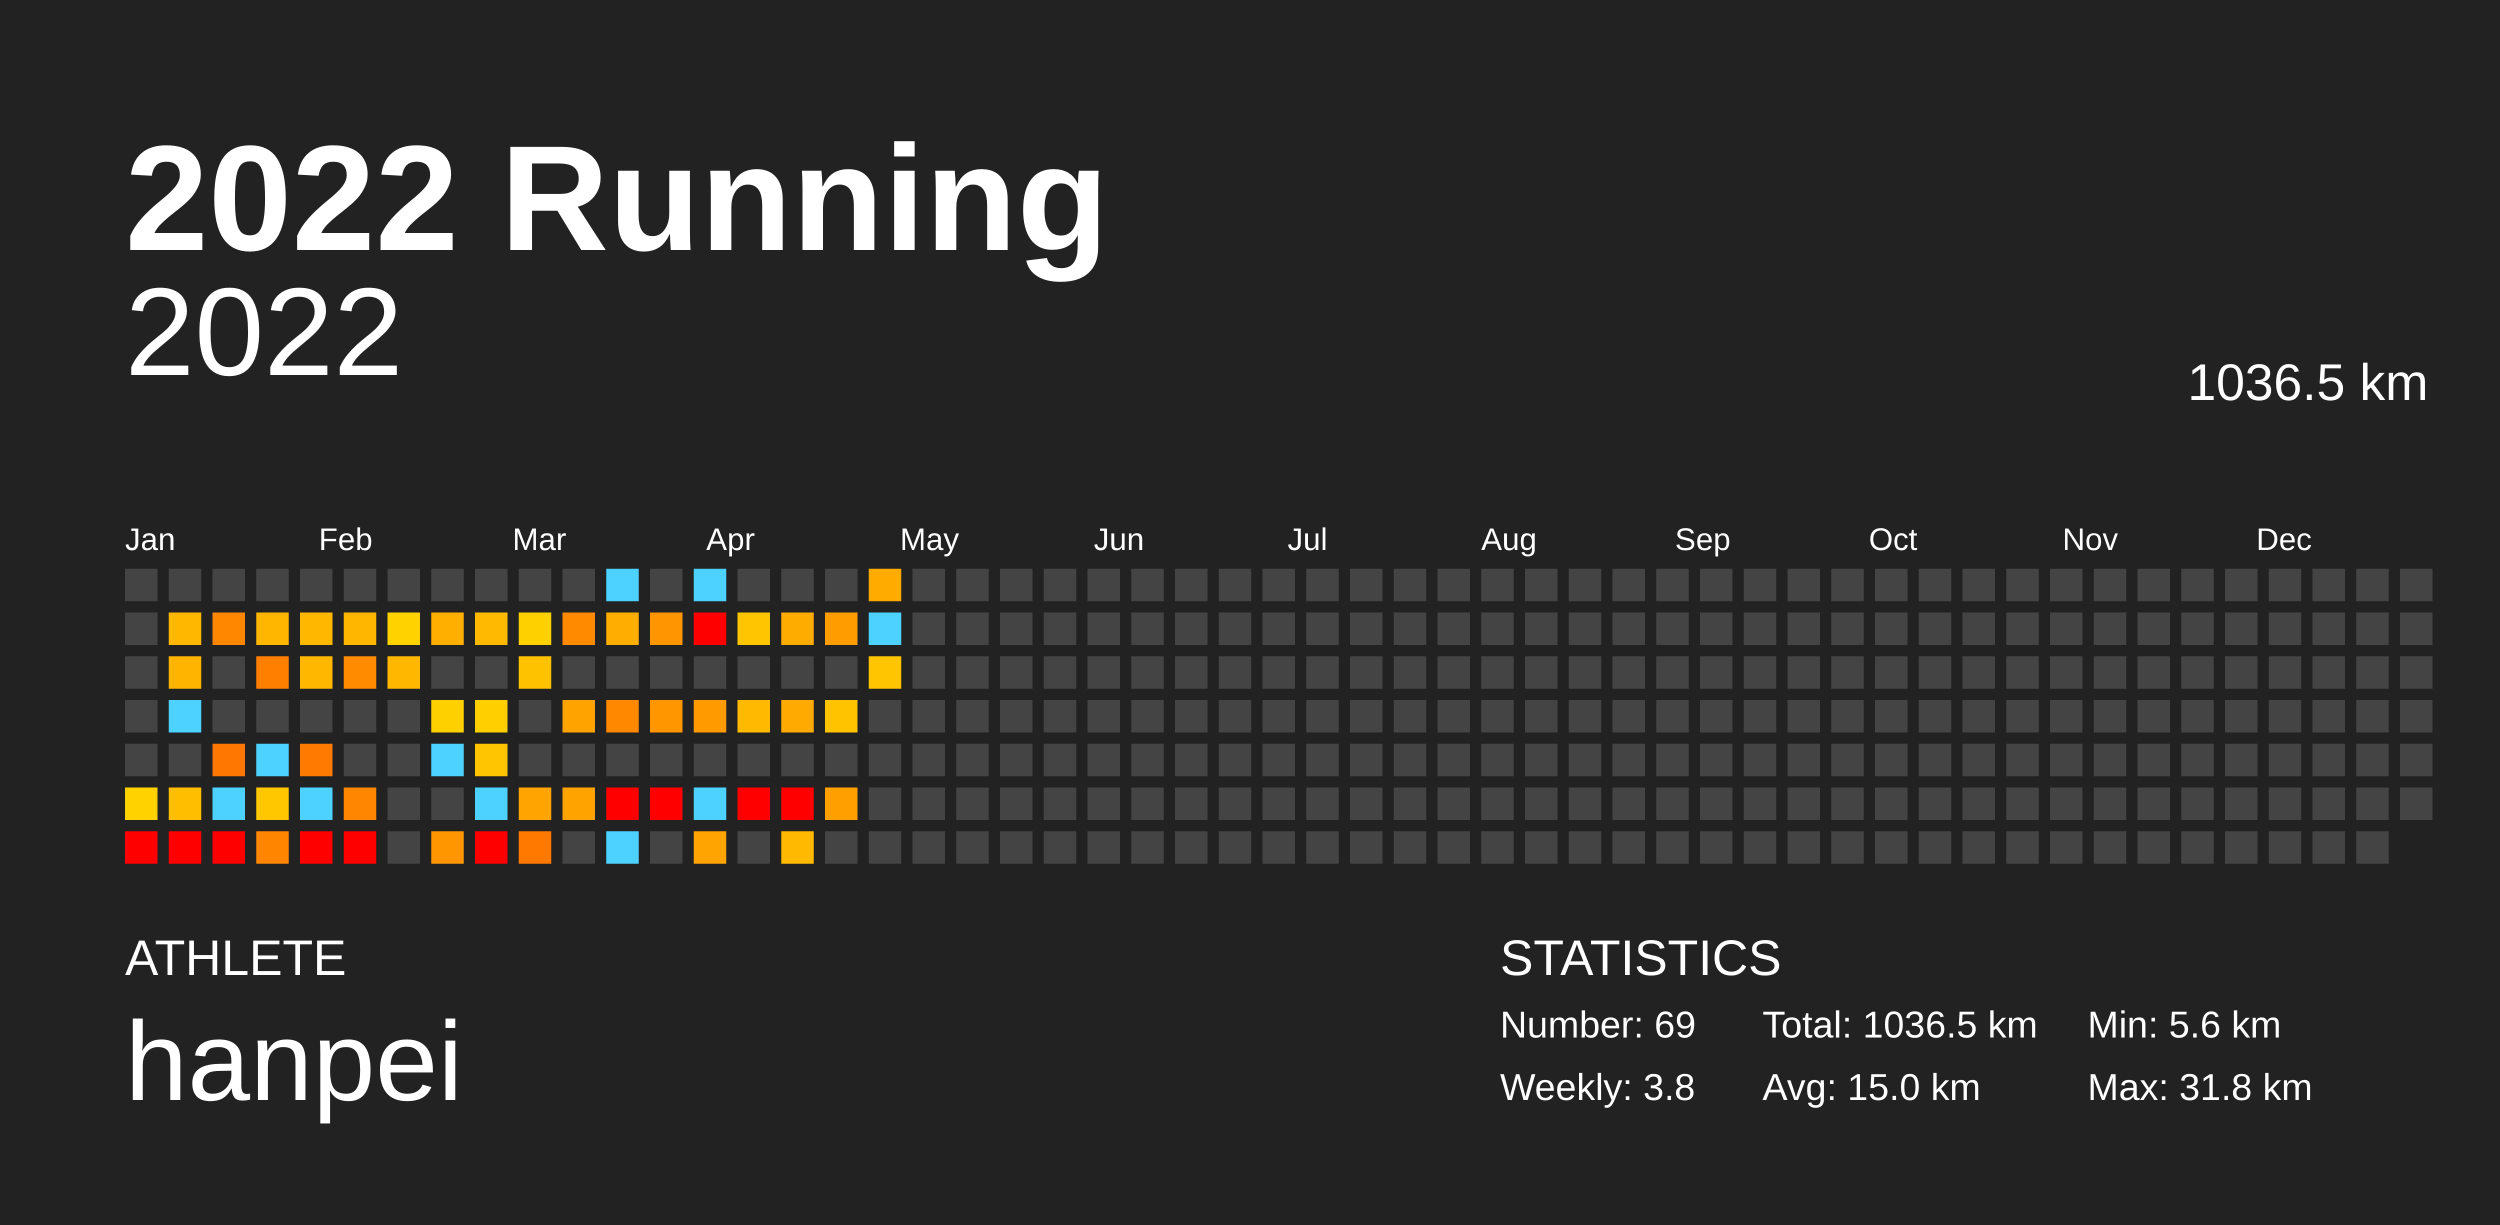
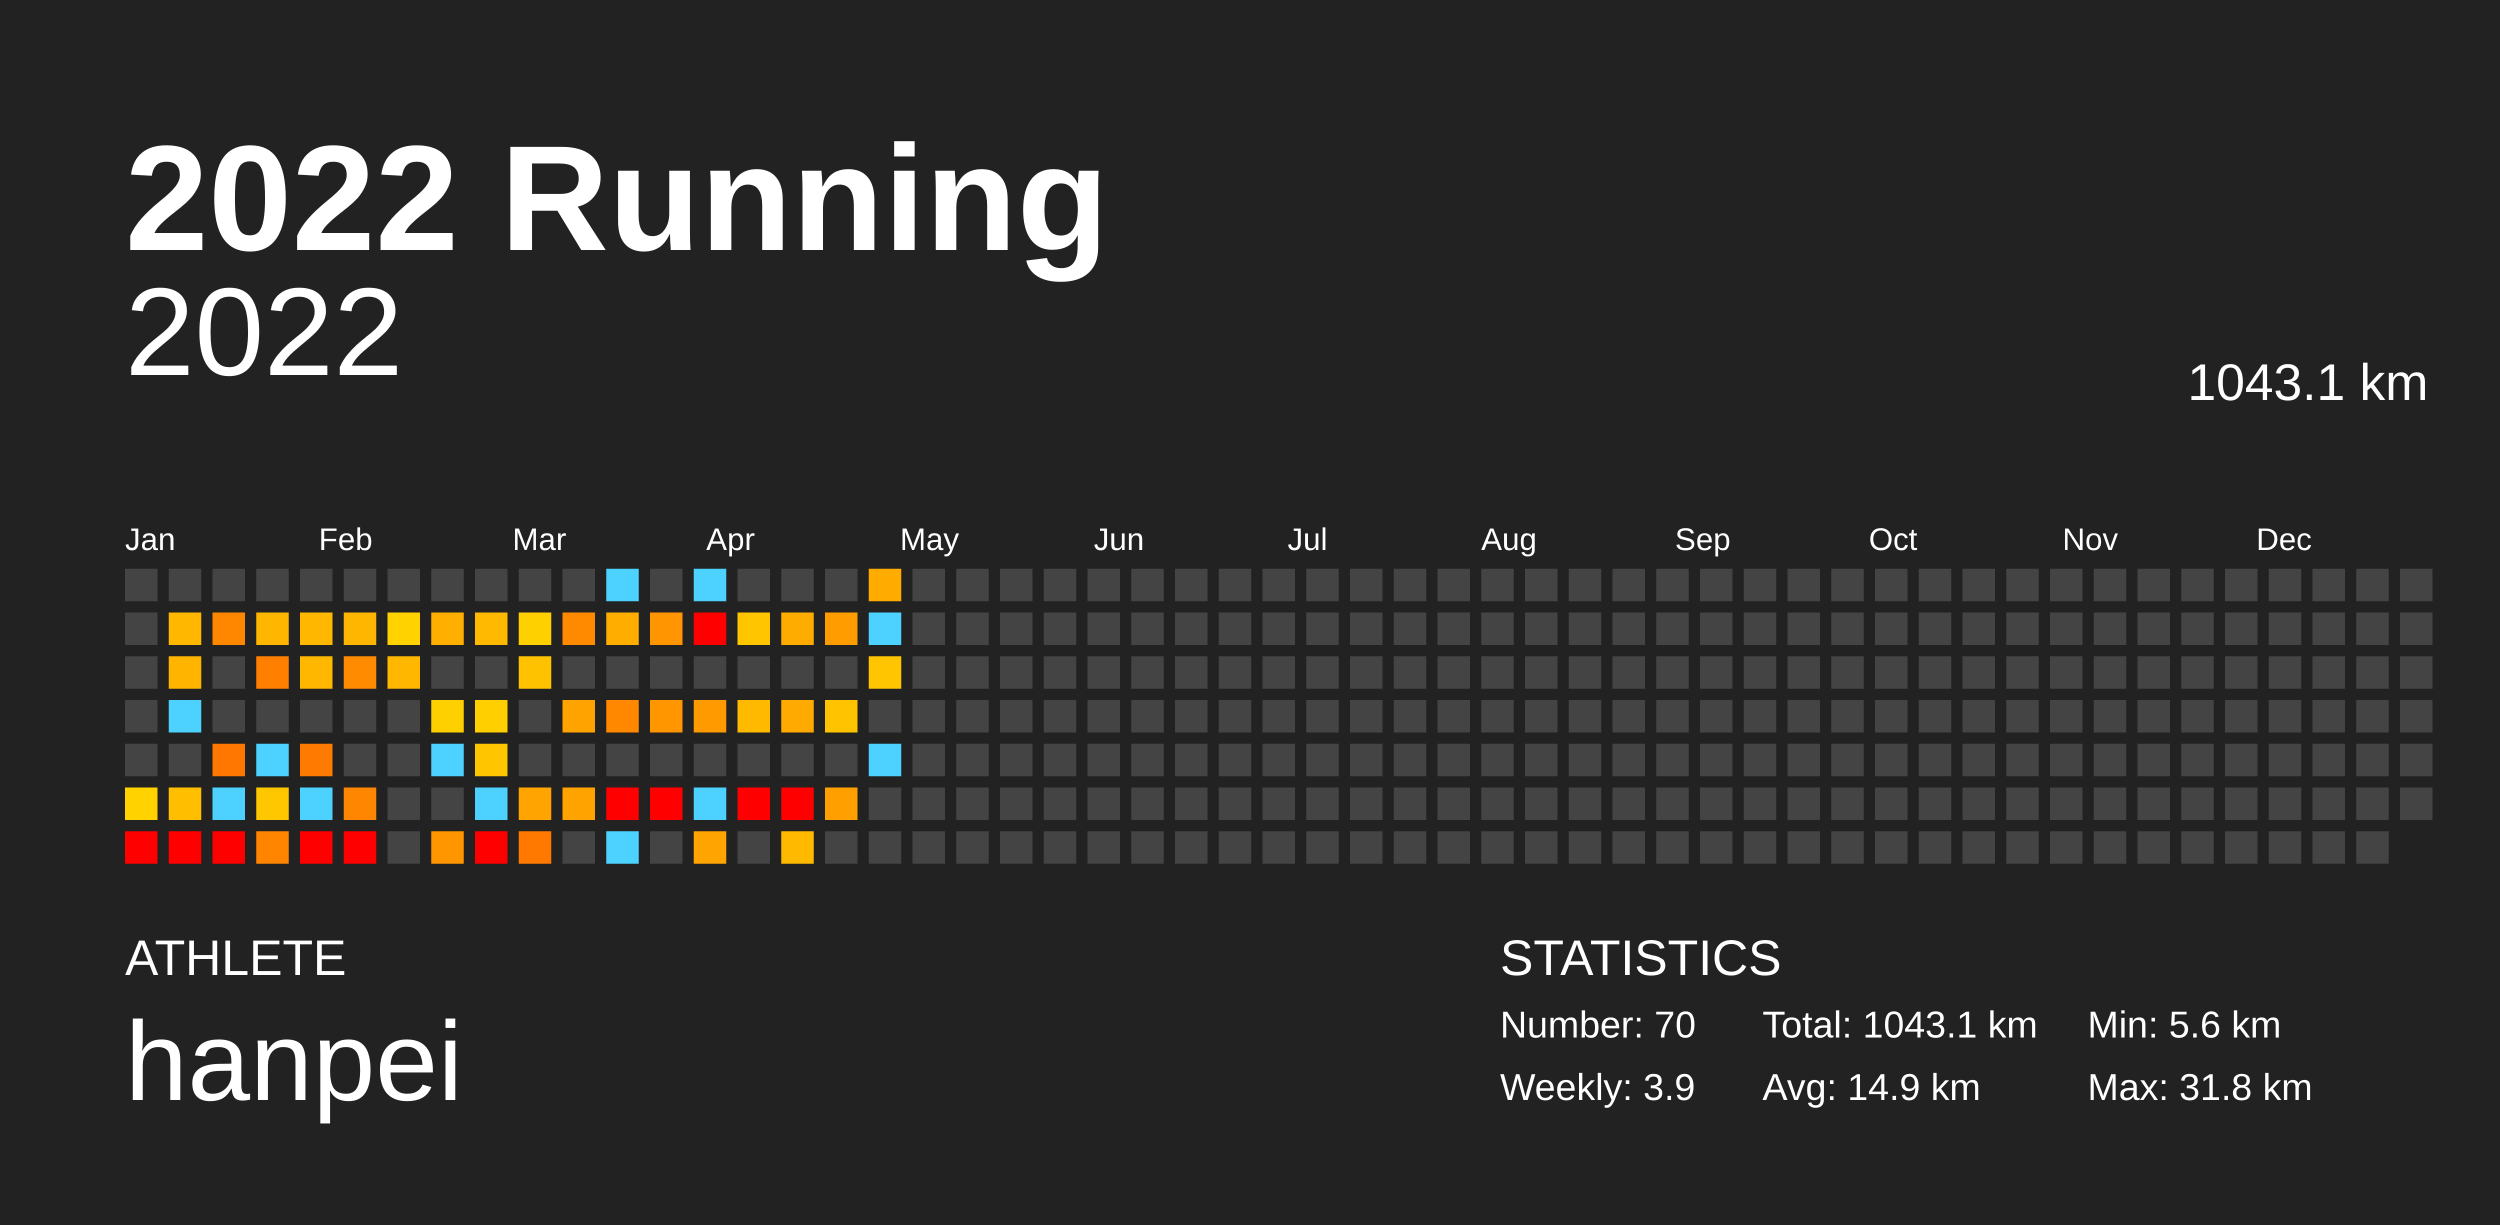
<svg xmlns="http://www.w3.org/2000/svg" baseProfile="full" height="98mm" version="1.1" viewBox="0,0,200,98" width="200mm">
  <defs />
  <rect fill="#222222" height="98" width="200" x="0" y="0" />
  <text fill="#FFFFFF" style="font-size:12px; font-family:Arial; font-weight:bold;" x="10" y="20">2022 Running</text>
  <text fill="#FFFFFF" style="font-size:4px; font-family:Arial" x="10" y="78">ATHLETE</text>
  <text fill="#FFFFFF" style="font-size:9px; font-family:Arial" x="10" y="88">hanpei</text>
  <text fill="#FFFFFF" style="font-size:4px; font-family:Arial" x="120" y="78">STATISTICS</text>
-   <text fill="#FFFFFF" style="font-size:3px; font-family:Arial" x="120" y="83">Number: 69</text>
-   <text fill="#FFFFFF" style="font-size:3px; font-family:Arial" x="120" y="88">Weekly: 3.8</text>
-   <text fill="#FFFFFF" style="font-size:3px; font-family:Arial" x="141" y="83">Total: 1036.5 km</text>
-   <text fill="#FFFFFF" style="font-size:3px; font-family:Arial" x="141" y="88">Avg: 15.0 km</text>
+   <text fill="#FFFFFF" style="font-size:3px; font-family:Arial" x="120" y="83">Number: 70</text>
+   <text fill="#FFFFFF" style="font-size:3px; font-family:Arial" x="120" y="88">Weekly: 3.9</text>
+   <text fill="#FFFFFF" style="font-size:3px; font-family:Arial" x="141" y="83">Total: 1043.1 km</text>
+   <text fill="#FFFFFF" style="font-size:3px; font-family:Arial" x="141" y="88">Avg: 14.9 km</text>
  <text fill="#FFFFFF" style="font-size:3px; font-family:Arial" x="167" y="83">Min: 5.6 km</text>
  <text fill="#FFFFFF" style="font-size:3px; font-family:Arial" x="167" y="88">Max: 31.8 km</text>
  <text alignment-baseline="hanging" fill="#FFFFFF" style="font-size:10.0px; font-family:Arial;" x="10" y="30">2022</text>
-   <text alignment-baseline="hanging" fill="#FFFFFF" style="font-size:4.125px; font-family:Arial;" x="175" y="32">1036.5 km</text>
+   <text alignment-baseline="hanging" fill="#FFFFFF" style="font-size:4.125px; font-family:Arial;" x="175" y="32">1043.1 km</text>
  <text fill="#FFFFFF" style="font-size:2.5px; font-family:Arial" x="10.0" y="44">Jan</text>
  <text fill="#FFFFFF" style="font-size:2.5px; font-family:Arial" x="25.5" y="44">Feb</text>
  <text fill="#FFFFFF" style="font-size:2.5px; font-family:Arial" x="41.0" y="44">Mar</text>
  <text fill="#FFFFFF" style="font-size:2.5px; font-family:Arial" x="56.5" y="44">Apr</text>
  <text fill="#FFFFFF" style="font-size:2.5px; font-family:Arial" x="72.0" y="44">May</text>
  <text fill="#FFFFFF" style="font-size:2.5px; font-family:Arial" x="87.5" y="44">Jun</text>
  <text fill="#FFFFFF" style="font-size:2.5px; font-family:Arial" x="103.0" y="44">Jul</text>
  <text fill="#FFFFFF" style="font-size:2.5px; font-family:Arial" x="118.5" y="44">Aug</text>
  <text fill="#FFFFFF" style="font-size:2.5px; font-family:Arial" x="134.0" y="44">Sep</text>
  <text fill="#FFFFFF" style="font-size:2.5px; font-family:Arial" x="149.5" y="44">Oct</text>
  <text fill="#FFFFFF" style="font-size:2.5px; font-family:Arial" x="165.0" y="44">Nov</text>
  <text fill="#FFFFFF" style="font-size:2.5px; font-family:Arial" x="180.5" y="44">Dec</text>
  <rect fill="#444444" height="2.6" width="2.6" x="10.0" y="45.5" />
  <rect fill="#444444" height="2.6" width="2.6" x="10.0" y="49.0" />
  <rect fill="#444444" height="2.6" width="2.6" x="10.0" y="52.5" />
  <rect fill="#444444" height="2.6" width="2.6" x="10.0" y="56.0" />
  <rect fill="#444444" height="2.6" width="2.6" x="10.0" y="59.5" />
  <rect fill="#ffd200" height="2.6" width="2.6" x="10.0" y="63.0" />
  <rect fill="red" height="2.6" width="2.6" x="10.0" y="66.5" />
  <rect fill="#444444" height="2.6" width="2.6" x="13.5" y="45.5" />
  <rect fill="#ffb700" height="2.6" width="2.6" x="13.5" y="49.0" />
  <rect fill="#ffb500" height="2.6" width="2.6" x="13.5" y="52.5" />
  <rect fill="#4dd2ff" height="2.6" width="2.6" x="13.5" y="56.0" />
  <rect fill="#444444" height="2.6" width="2.6" x="13.5" y="59.5" />
  <rect fill="#ffbe00" height="2.6" width="2.6" x="13.5" y="63.0" />
  <rect fill="red" height="2.6" width="2.6" x="13.5" y="66.5" />
  <rect fill="#444444" height="2.6" width="2.6" x="17.0" y="45.5" />
  <rect fill="#ff8700" height="2.6" width="2.6" x="17.0" y="49.0" />
  <rect fill="#444444" height="2.6" width="2.6" x="17.0" y="52.5" />
  <rect fill="#444444" height="2.6" width="2.6" x="17.0" y="56.0" />
  <rect fill="#ff7600" height="2.6" width="2.6" x="17.0" y="59.5" />
  <rect fill="#4dd2ff" height="2.6" width="2.6" x="17.0" y="63.0" />
  <rect fill="red" height="2.6" width="2.6" x="17.0" y="66.5" />
  <rect fill="#444444" height="2.6" width="2.6" x="20.5" y="45.5" />
  <rect fill="#ffb600" height="2.6" width="2.6" x="20.5" y="49.0" />
  <rect fill="#ff7f00" height="2.6" width="2.6" x="20.5" y="52.5" />
  <rect fill="#444444" height="2.6" width="2.6" x="20.5" y="56.0" />
  <rect fill="#4dd2ff" height="2.6" width="2.6" x="20.5" y="59.5" />
  <rect fill="#ffc700" height="2.6" width="2.6" x="20.5" y="63.0" />
  <rect fill="#ff8400" height="2.6" width="2.6" x="20.5" y="66.5" />
  <rect fill="#444444" height="2.6" width="2.6" x="24.0" y="45.5" />
  <rect fill="#ffb700" height="2.6" width="2.6" x="24.0" y="49.0" />
  <rect fill="#ffb700" height="2.6" width="2.6" x="24.0" y="52.5" />
  <rect fill="#444444" height="2.6" width="2.6" x="24.0" y="56.0" />
  <rect fill="#ff7a00" height="2.6" width="2.6" x="24.0" y="59.5" />
  <rect fill="#4dd2ff" height="2.6" width="2.6" x="24.0" y="63.0" />
  <rect fill="red" height="2.6" width="2.6" x="24.0" y="66.5" />
  <rect fill="#444444" height="2.6" width="2.6" x="27.5" y="45.5" />
  <rect fill="#ffb600" height="2.6" width="2.6" x="27.5" y="49.0" />
  <rect fill="#ff8c00" height="2.6" width="2.6" x="27.5" y="52.5" />
  <rect fill="#444444" height="2.6" width="2.6" x="27.5" y="56.0" />
  <rect fill="#444444" height="2.6" width="2.6" x="27.5" y="59.5" />
  <rect fill="#ff8600" height="2.6" width="2.6" x="27.5" y="63.0" />
  <rect fill="red" height="2.6" width="2.6" x="27.5" y="66.5" />
  <rect fill="#444444" height="2.6" width="2.6" x="31.0" y="45.5" />
  <rect fill="#ffd200" height="2.6" width="2.6" x="31.0" y="49.0" />
  <rect fill="#ffb700" height="2.6" width="2.6" x="31.0" y="52.5" />
  <rect fill="#444444" height="2.6" width="2.6" x="31.0" y="56.0" />
  <rect fill="#444444" height="2.6" width="2.6" x="31.0" y="59.5" />
  <rect fill="#444444" height="2.6" width="2.6" x="31.0" y="63.0" />
  <rect fill="#444444" height="2.6" width="2.6" x="31.0" y="66.5" />
  <rect fill="#444444" height="2.6" width="2.6" x="34.5" y="45.5" />
  <rect fill="#ffaf00" height="2.6" width="2.6" x="34.5" y="49.0" />
  <rect fill="#444444" height="2.6" width="2.6" x="34.5" y="52.5" />
  <rect fill="#ffd000" height="2.6" width="2.6" x="34.5" y="56.0" />
  <rect fill="#4dd2ff" height="2.6" width="2.6" x="34.5" y="59.5" />
  <rect fill="#444444" height="2.6" width="2.6" x="34.5" y="63.0" />
  <rect fill="#ff9600" height="2.6" width="2.6" x="34.5" y="66.5" />
  <rect fill="#444444" height="2.6" width="2.6" x="38.0" y="45.5" />
  <rect fill="#ffb900" height="2.6" width="2.6" x="38.0" y="49.0" />
  <rect fill="#444444" height="2.6" width="2.6" x="38.0" y="52.5" />
  <rect fill="#ffcf00" height="2.6" width="2.6" x="38.0" y="56.0" />
  <rect fill="#ffc600" height="2.6" width="2.6" x="38.0" y="59.5" />
  <rect fill="#4dd2ff" height="2.6" width="2.6" x="38.0" y="63.0" />
  <rect fill="red" height="2.6" width="2.6" x="38.0" y="66.5" />
  <rect fill="#444444" height="2.6" width="2.6" x="41.5" y="45.5" />
  <rect fill="#ffd000" height="2.6" width="2.6" x="41.5" y="49.0" />
  <rect fill="#ffc200" height="2.6" width="2.6" x="41.5" y="52.5" />
  <rect fill="#444444" height="2.6" width="2.6" x="41.5" y="56.0" />
  <rect fill="#444444" height="2.6" width="2.6" x="41.5" y="59.5" />
  <rect fill="#ffa400" height="2.6" width="2.6" x="41.5" y="63.0" />
  <rect fill="#ff7900" height="2.6" width="2.6" x="41.5" y="66.5" />
  <rect fill="#444444" height="2.6" width="2.6" x="45.0" y="45.5" />
  <rect fill="#ff8a00" height="2.6" width="2.6" x="45.0" y="49.0" />
  <rect fill="#444444" height="2.6" width="2.6" x="45.0" y="52.5" />
  <rect fill="#ffa300" height="2.6" width="2.6" x="45.0" y="56.0" />
  <rect fill="#444444" height="2.6" width="2.6" x="45.0" y="59.5" />
  <rect fill="#ffa300" height="2.6" width="2.6" x="45.0" y="63.0" />
  <rect fill="#444444" height="2.6" width="2.6" x="45.0" y="66.5" />
  <rect fill="#4dd2ff" height="2.6" width="2.6" x="48.5" y="45.5" />
  <rect fill="#ffae00" height="2.6" width="2.6" x="48.5" y="49.0" />
  <rect fill="#444444" height="2.6" width="2.6" x="48.5" y="52.5" />
  <rect fill="#ff8800" height="2.6" width="2.6" x="48.5" y="56.0" />
  <rect fill="#444444" height="2.6" width="2.6" x="48.5" y="59.5" />
  <rect fill="red" height="2.6" width="2.6" x="48.5" y="63.0" />
  <rect fill="#4dd2ff" height="2.6" width="2.6" x="48.5" y="66.5" />
  <rect fill="#444444" height="2.6" width="2.6" x="52.0" y="45.5" />
  <rect fill="#ff9500" height="2.6" width="2.6" x="52.0" y="49.0" />
  <rect fill="#444444" height="2.6" width="2.6" x="52.0" y="52.5" />
  <rect fill="#ff9600" height="2.6" width="2.6" x="52.0" y="56.0" />
  <rect fill="#444444" height="2.6" width="2.6" x="52.0" y="59.5" />
  <rect fill="red" height="2.6" width="2.6" x="52.0" y="63.0" />
  <rect fill="#444444" height="2.6" width="2.6" x="52.0" y="66.5" />
  <rect fill="#4dd2ff" height="2.6" width="2.6" x="55.5" y="45.5" />
  <rect fill="red" height="2.6" width="2.6" x="55.5" y="49.0" />
  <rect fill="#444444" height="2.6" width="2.6" x="55.5" y="52.5" />
  <rect fill="#ff9a00" height="2.6" width="2.6" x="55.5" y="56.0" />
  <rect fill="#444444" height="2.6" width="2.6" x="55.5" y="59.5" />
  <rect fill="#4dd2ff" height="2.6" width="2.6" x="55.5" y="63.0" />
  <rect fill="#ffa400" height="2.6" width="2.6" x="55.5" y="66.5" />
  <rect fill="#444444" height="2.6" width="2.6" x="59.0" y="45.5" />
  <rect fill="#ffc600" height="2.6" width="2.6" x="59.0" y="49.0" />
  <rect fill="#444444" height="2.6" width="2.6" x="59.0" y="52.5" />
  <rect fill="#ffba00" height="2.6" width="2.6" x="59.0" y="56.0" />
  <rect fill="#444444" height="2.6" width="2.6" x="59.0" y="59.5" />
  <rect fill="red" height="2.6" width="2.6" x="59.0" y="63.0" />
  <rect fill="#444444" height="2.6" width="2.6" x="59.0" y="66.5" />
  <rect fill="#444444" height="2.6" width="2.6" x="62.5" y="45.5" />
  <rect fill="#ffac00" height="2.6" width="2.6" x="62.5" y="49.0" />
  <rect fill="#444444" height="2.6" width="2.6" x="62.5" y="52.5" />
  <rect fill="#ffaa00" height="2.6" width="2.6" x="62.5" y="56.0" />
  <rect fill="#444444" height="2.6" width="2.6" x="62.5" y="59.5" />
  <rect fill="red" height="2.6" width="2.6" x="62.5" y="63.0" />
  <rect fill="#ffba00" height="2.6" width="2.6" x="62.5" y="66.5" />
  <rect fill="#444444" height="2.6" width="2.6" x="66.0" y="45.5" />
  <rect fill="#ff9c00" height="2.6" width="2.6" x="66.0" y="49.0" />
  <rect fill="#444444" height="2.6" width="2.6" x="66.0" y="52.5" />
  <rect fill="#ffc300" height="2.6" width="2.6" x="66.0" y="56.0" />
  <rect fill="#444444" height="2.6" width="2.6" x="66.0" y="59.5" />
  <rect fill="#ffa000" height="2.6" width="2.6" x="66.0" y="63.0" />
  <rect fill="#444444" height="2.6" width="2.6" x="66.0" y="66.5" />
  <rect fill="#ffab00" height="2.6" width="2.6" x="69.5" y="45.5" />
  <rect fill="#4dd2ff" height="2.6" width="2.6" x="69.5" y="49.0" />
  <rect fill="#ffc500" height="2.6" width="2.6" x="69.5" y="52.5" />
  <rect fill="#444444" height="2.6" width="2.6" x="69.5" y="56.0" />
-   <rect fill="#444444" height="2.6" width="2.6" x="69.5" y="59.5" />
+   <rect fill="#4dd2ff" height="2.6" width="2.6" x="69.5" y="59.5" />
  <rect fill="#444444" height="2.6" width="2.6" x="69.5" y="63.0" />
  <rect fill="#444444" height="2.6" width="2.6" x="69.5" y="66.5" />
  <rect fill="#444444" height="2.6" width="2.6" x="73.0" y="45.5" />
  <rect fill="#444444" height="2.6" width="2.6" x="73.0" y="49.0" />
  <rect fill="#444444" height="2.6" width="2.6" x="73.0" y="52.5" />
  <rect fill="#444444" height="2.6" width="2.6" x="73.0" y="56.0" />
  <rect fill="#444444" height="2.6" width="2.6" x="73.0" y="59.5" />
  <rect fill="#444444" height="2.6" width="2.6" x="73.0" y="63.0" />
  <rect fill="#444444" height="2.6" width="2.6" x="73.0" y="66.5" />
  <rect fill="#444444" height="2.6" width="2.6" x="76.5" y="45.5" />
  <rect fill="#444444" height="2.6" width="2.6" x="76.5" y="49.0" />
  <rect fill="#444444" height="2.6" width="2.6" x="76.5" y="52.5" />
  <rect fill="#444444" height="2.6" width="2.6" x="76.5" y="56.0" />
  <rect fill="#444444" height="2.6" width="2.6" x="76.5" y="59.5" />
  <rect fill="#444444" height="2.6" width="2.6" x="76.5" y="63.0" />
  <rect fill="#444444" height="2.6" width="2.6" x="76.5" y="66.5" />
  <rect fill="#444444" height="2.6" width="2.6" x="80.0" y="45.5" />
  <rect fill="#444444" height="2.6" width="2.6" x="80.0" y="49.0" />
  <rect fill="#444444" height="2.6" width="2.6" x="80.0" y="52.5" />
  <rect fill="#444444" height="2.6" width="2.6" x="80.0" y="56.0" />
  <rect fill="#444444" height="2.6" width="2.6" x="80.0" y="59.5" />
  <rect fill="#444444" height="2.6" width="2.6" x="80.0" y="63.0" />
  <rect fill="#444444" height="2.6" width="2.6" x="80.0" y="66.5" />
  <rect fill="#444444" height="2.6" width="2.6" x="83.5" y="45.5" />
  <rect fill="#444444" height="2.6" width="2.6" x="83.5" y="49.0" />
  <rect fill="#444444" height="2.6" width="2.6" x="83.5" y="52.5" />
  <rect fill="#444444" height="2.6" width="2.6" x="83.5" y="56.0" />
  <rect fill="#444444" height="2.6" width="2.6" x="83.5" y="59.5" />
  <rect fill="#444444" height="2.6" width="2.6" x="83.5" y="63.0" />
  <rect fill="#444444" height="2.6" width="2.6" x="83.5" y="66.5" />
  <rect fill="#444444" height="2.6" width="2.6" x="87.0" y="45.5" />
  <rect fill="#444444" height="2.6" width="2.6" x="87.0" y="49.0" />
  <rect fill="#444444" height="2.6" width="2.6" x="87.0" y="52.5" />
  <rect fill="#444444" height="2.6" width="2.6" x="87.0" y="56.0" />
  <rect fill="#444444" height="2.6" width="2.6" x="87.0" y="59.5" />
  <rect fill="#444444" height="2.6" width="2.6" x="87.0" y="63.0" />
  <rect fill="#444444" height="2.6" width="2.6" x="87.0" y="66.5" />
  <rect fill="#444444" height="2.6" width="2.6" x="90.5" y="45.5" />
  <rect fill="#444444" height="2.6" width="2.6" x="90.5" y="49.0" />
  <rect fill="#444444" height="2.6" width="2.6" x="90.5" y="52.5" />
  <rect fill="#444444" height="2.6" width="2.6" x="90.5" y="56.0" />
  <rect fill="#444444" height="2.6" width="2.6" x="90.5" y="59.5" />
  <rect fill="#444444" height="2.6" width="2.6" x="90.5" y="63.0" />
  <rect fill="#444444" height="2.6" width="2.6" x="90.5" y="66.5" />
  <rect fill="#444444" height="2.6" width="2.6" x="94.0" y="45.5" />
  <rect fill="#444444" height="2.6" width="2.6" x="94.0" y="49.0" />
  <rect fill="#444444" height="2.6" width="2.6" x="94.0" y="52.5" />
  <rect fill="#444444" height="2.6" width="2.6" x="94.0" y="56.0" />
  <rect fill="#444444" height="2.6" width="2.6" x="94.0" y="59.5" />
  <rect fill="#444444" height="2.6" width="2.6" x="94.0" y="63.0" />
  <rect fill="#444444" height="2.6" width="2.6" x="94.0" y="66.5" />
  <rect fill="#444444" height="2.6" width="2.6" x="97.5" y="45.5" />
  <rect fill="#444444" height="2.6" width="2.6" x="97.5" y="49.0" />
  <rect fill="#444444" height="2.6" width="2.6" x="97.5" y="52.5" />
  <rect fill="#444444" height="2.6" width="2.6" x="97.5" y="56.0" />
  <rect fill="#444444" height="2.6" width="2.6" x="97.5" y="59.5" />
  <rect fill="#444444" height="2.6" width="2.6" x="97.5" y="63.0" />
  <rect fill="#444444" height="2.6" width="2.6" x="97.5" y="66.5" />
  <rect fill="#444444" height="2.6" width="2.6" x="101.0" y="45.5" />
  <rect fill="#444444" height="2.6" width="2.6" x="101.0" y="49.0" />
  <rect fill="#444444" height="2.6" width="2.6" x="101.0" y="52.5" />
  <rect fill="#444444" height="2.6" width="2.6" x="101.0" y="56.0" />
  <rect fill="#444444" height="2.6" width="2.6" x="101.0" y="59.5" />
  <rect fill="#444444" height="2.6" width="2.6" x="101.0" y="63.0" />
  <rect fill="#444444" height="2.6" width="2.6" x="101.0" y="66.5" />
  <rect fill="#444444" height="2.6" width="2.6" x="104.5" y="45.5" />
  <rect fill="#444444" height="2.6" width="2.6" x="104.5" y="49.0" />
  <rect fill="#444444" height="2.6" width="2.6" x="104.5" y="52.5" />
  <rect fill="#444444" height="2.6" width="2.6" x="104.5" y="56.0" />
  <rect fill="#444444" height="2.6" width="2.6" x="104.5" y="59.5" />
  <rect fill="#444444" height="2.6" width="2.6" x="104.5" y="63.0" />
  <rect fill="#444444" height="2.6" width="2.6" x="104.5" y="66.5" />
  <rect fill="#444444" height="2.6" width="2.6" x="108.0" y="45.5" />
  <rect fill="#444444" height="2.6" width="2.6" x="108.0" y="49.0" />
  <rect fill="#444444" height="2.6" width="2.6" x="108.0" y="52.5" />
  <rect fill="#444444" height="2.6" width="2.6" x="108.0" y="56.0" />
  <rect fill="#444444" height="2.6" width="2.6" x="108.0" y="59.5" />
  <rect fill="#444444" height="2.6" width="2.6" x="108.0" y="63.0" />
  <rect fill="#444444" height="2.6" width="2.6" x="108.0" y="66.5" />
  <rect fill="#444444" height="2.6" width="2.6" x="111.5" y="45.5" />
  <rect fill="#444444" height="2.6" width="2.6" x="111.5" y="49.0" />
  <rect fill="#444444" height="2.6" width="2.6" x="111.5" y="52.5" />
  <rect fill="#444444" height="2.6" width="2.6" x="111.5" y="56.0" />
  <rect fill="#444444" height="2.6" width="2.6" x="111.5" y="59.5" />
  <rect fill="#444444" height="2.6" width="2.6" x="111.5" y="63.0" />
  <rect fill="#444444" height="2.6" width="2.6" x="111.5" y="66.5" />
  <rect fill="#444444" height="2.6" width="2.6" x="115.0" y="45.5" />
  <rect fill="#444444" height="2.6" width="2.6" x="115.0" y="49.0" />
  <rect fill="#444444" height="2.6" width="2.6" x="115.0" y="52.5" />
  <rect fill="#444444" height="2.6" width="2.6" x="115.0" y="56.0" />
  <rect fill="#444444" height="2.6" width="2.6" x="115.0" y="59.5" />
  <rect fill="#444444" height="2.6" width="2.6" x="115.0" y="63.0" />
  <rect fill="#444444" height="2.6" width="2.6" x="115.0" y="66.5" />
  <rect fill="#444444" height="2.6" width="2.6" x="118.5" y="45.5" />
  <rect fill="#444444" height="2.6" width="2.6" x="118.5" y="49.0" />
  <rect fill="#444444" height="2.6" width="2.6" x="118.5" y="52.5" />
  <rect fill="#444444" height="2.6" width="2.6" x="118.5" y="56.0" />
  <rect fill="#444444" height="2.6" width="2.6" x="118.5" y="59.5" />
  <rect fill="#444444" height="2.6" width="2.6" x="118.5" y="63.0" />
  <rect fill="#444444" height="2.6" width="2.6" x="118.5" y="66.5" />
  <rect fill="#444444" height="2.6" width="2.6" x="122.0" y="45.5" />
  <rect fill="#444444" height="2.6" width="2.6" x="122.0" y="49.0" />
  <rect fill="#444444" height="2.6" width="2.6" x="122.0" y="52.5" />
  <rect fill="#444444" height="2.6" width="2.6" x="122.0" y="56.0" />
  <rect fill="#444444" height="2.6" width="2.6" x="122.0" y="59.5" />
  <rect fill="#444444" height="2.6" width="2.6" x="122.0" y="63.0" />
  <rect fill="#444444" height="2.6" width="2.6" x="122.0" y="66.5" />
  <rect fill="#444444" height="2.6" width="2.6" x="125.5" y="45.5" />
  <rect fill="#444444" height="2.6" width="2.6" x="125.5" y="49.0" />
  <rect fill="#444444" height="2.6" width="2.6" x="125.5" y="52.5" />
  <rect fill="#444444" height="2.6" width="2.6" x="125.5" y="56.0" />
  <rect fill="#444444" height="2.6" width="2.6" x="125.5" y="59.5" />
  <rect fill="#444444" height="2.6" width="2.6" x="125.5" y="63.0" />
  <rect fill="#444444" height="2.6" width="2.6" x="125.5" y="66.5" />
  <rect fill="#444444" height="2.6" width="2.6" x="129.0" y="45.5" />
  <rect fill="#444444" height="2.6" width="2.6" x="129.0" y="49.0" />
  <rect fill="#444444" height="2.6" width="2.6" x="129.0" y="52.5" />
  <rect fill="#444444" height="2.6" width="2.6" x="129.0" y="56.0" />
  <rect fill="#444444" height="2.6" width="2.6" x="129.0" y="59.5" />
  <rect fill="#444444" height="2.6" width="2.6" x="129.0" y="63.0" />
  <rect fill="#444444" height="2.6" width="2.6" x="129.0" y="66.5" />
  <rect fill="#444444" height="2.6" width="2.6" x="132.5" y="45.5" />
  <rect fill="#444444" height="2.6" width="2.6" x="132.5" y="49.0" />
  <rect fill="#444444" height="2.6" width="2.6" x="132.5" y="52.5" />
  <rect fill="#444444" height="2.6" width="2.6" x="132.5" y="56.0" />
  <rect fill="#444444" height="2.6" width="2.6" x="132.5" y="59.5" />
  <rect fill="#444444" height="2.6" width="2.6" x="132.5" y="63.0" />
  <rect fill="#444444" height="2.6" width="2.6" x="132.5" y="66.5" />
  <rect fill="#444444" height="2.6" width="2.6" x="136.0" y="45.5" />
  <rect fill="#444444" height="2.6" width="2.6" x="136.0" y="49.0" />
  <rect fill="#444444" height="2.6" width="2.6" x="136.0" y="52.5" />
  <rect fill="#444444" height="2.6" width="2.6" x="136.0" y="56.0" />
  <rect fill="#444444" height="2.6" width="2.6" x="136.0" y="59.5" />
  <rect fill="#444444" height="2.6" width="2.6" x="136.0" y="63.0" />
  <rect fill="#444444" height="2.6" width="2.6" x="136.0" y="66.5" />
  <rect fill="#444444" height="2.6" width="2.6" x="139.5" y="45.5" />
  <rect fill="#444444" height="2.6" width="2.6" x="139.5" y="49.0" />
  <rect fill="#444444" height="2.6" width="2.6" x="139.5" y="52.5" />
  <rect fill="#444444" height="2.6" width="2.6" x="139.5" y="56.0" />
  <rect fill="#444444" height="2.6" width="2.6" x="139.5" y="59.5" />
  <rect fill="#444444" height="2.6" width="2.6" x="139.5" y="63.0" />
  <rect fill="#444444" height="2.6" width="2.6" x="139.5" y="66.5" />
  <rect fill="#444444" height="2.6" width="2.6" x="143.0" y="45.5" />
  <rect fill="#444444" height="2.6" width="2.6" x="143.0" y="49.0" />
  <rect fill="#444444" height="2.6" width="2.6" x="143.0" y="52.5" />
  <rect fill="#444444" height="2.6" width="2.6" x="143.0" y="56.0" />
  <rect fill="#444444" height="2.6" width="2.6" x="143.0" y="59.5" />
  <rect fill="#444444" height="2.6" width="2.6" x="143.0" y="63.0" />
  <rect fill="#444444" height="2.6" width="2.6" x="143.0" y="66.5" />
  <rect fill="#444444" height="2.6" width="2.6" x="146.5" y="45.5" />
  <rect fill="#444444" height="2.6" width="2.6" x="146.5" y="49.0" />
  <rect fill="#444444" height="2.6" width="2.6" x="146.5" y="52.5" />
  <rect fill="#444444" height="2.6" width="2.6" x="146.5" y="56.0" />
  <rect fill="#444444" height="2.6" width="2.6" x="146.5" y="59.5" />
  <rect fill="#444444" height="2.6" width="2.6" x="146.5" y="63.0" />
  <rect fill="#444444" height="2.6" width="2.6" x="146.5" y="66.5" />
  <rect fill="#444444" height="2.6" width="2.6" x="150.0" y="45.5" />
  <rect fill="#444444" height="2.6" width="2.6" x="150.0" y="49.0" />
  <rect fill="#444444" height="2.6" width="2.6" x="150.0" y="52.5" />
  <rect fill="#444444" height="2.6" width="2.6" x="150.0" y="56.0" />
  <rect fill="#444444" height="2.6" width="2.6" x="150.0" y="59.5" />
  <rect fill="#444444" height="2.6" width="2.6" x="150.0" y="63.0" />
  <rect fill="#444444" height="2.6" width="2.6" x="150.0" y="66.5" />
  <rect fill="#444444" height="2.6" width="2.6" x="153.5" y="45.5" />
  <rect fill="#444444" height="2.6" width="2.6" x="153.5" y="49.0" />
  <rect fill="#444444" height="2.6" width="2.6" x="153.5" y="52.5" />
  <rect fill="#444444" height="2.6" width="2.6" x="153.5" y="56.0" />
  <rect fill="#444444" height="2.6" width="2.6" x="153.5" y="59.5" />
  <rect fill="#444444" height="2.6" width="2.6" x="153.5" y="63.0" />
  <rect fill="#444444" height="2.6" width="2.6" x="153.5" y="66.5" />
  <rect fill="#444444" height="2.6" width="2.6" x="157.0" y="45.5" />
  <rect fill="#444444" height="2.6" width="2.6" x="157.0" y="49.0" />
  <rect fill="#444444" height="2.6" width="2.6" x="157.0" y="52.5" />
  <rect fill="#444444" height="2.6" width="2.6" x="157.0" y="56.0" />
  <rect fill="#444444" height="2.6" width="2.6" x="157.0" y="59.5" />
  <rect fill="#444444" height="2.6" width="2.6" x="157.0" y="63.0" />
  <rect fill="#444444" height="2.6" width="2.6" x="157.0" y="66.5" />
  <rect fill="#444444" height="2.6" width="2.6" x="160.5" y="45.5" />
  <rect fill="#444444" height="2.6" width="2.6" x="160.5" y="49.0" />
  <rect fill="#444444" height="2.6" width="2.6" x="160.5" y="52.5" />
  <rect fill="#444444" height="2.6" width="2.6" x="160.5" y="56.0" />
  <rect fill="#444444" height="2.6" width="2.6" x="160.5" y="59.5" />
  <rect fill="#444444" height="2.6" width="2.6" x="160.5" y="63.0" />
  <rect fill="#444444" height="2.6" width="2.6" x="160.5" y="66.5" />
  <rect fill="#444444" height="2.6" width="2.6" x="164.0" y="45.5" />
  <rect fill="#444444" height="2.6" width="2.6" x="164.0" y="49.0" />
  <rect fill="#444444" height="2.6" width="2.6" x="164.0" y="52.5" />
  <rect fill="#444444" height="2.6" width="2.6" x="164.0" y="56.0" />
  <rect fill="#444444" height="2.6" width="2.6" x="164.0" y="59.5" />
  <rect fill="#444444" height="2.6" width="2.6" x="164.0" y="63.0" />
  <rect fill="#444444" height="2.6" width="2.6" x="164.0" y="66.5" />
  <rect fill="#444444" height="2.6" width="2.6" x="167.5" y="45.5" />
  <rect fill="#444444" height="2.6" width="2.6" x="167.5" y="49.0" />
  <rect fill="#444444" height="2.6" width="2.6" x="167.5" y="52.5" />
  <rect fill="#444444" height="2.6" width="2.6" x="167.5" y="56.0" />
  <rect fill="#444444" height="2.6" width="2.6" x="167.5" y="59.5" />
  <rect fill="#444444" height="2.6" width="2.6" x="167.5" y="63.0" />
  <rect fill="#444444" height="2.6" width="2.6" x="167.5" y="66.5" />
  <rect fill="#444444" height="2.6" width="2.6" x="171.0" y="45.5" />
  <rect fill="#444444" height="2.6" width="2.6" x="171.0" y="49.0" />
  <rect fill="#444444" height="2.6" width="2.6" x="171.0" y="52.5" />
  <rect fill="#444444" height="2.6" width="2.6" x="171.0" y="56.0" />
  <rect fill="#444444" height="2.6" width="2.6" x="171.0" y="59.5" />
  <rect fill="#444444" height="2.6" width="2.6" x="171.0" y="63.0" />
  <rect fill="#444444" height="2.6" width="2.6" x="171.0" y="66.5" />
  <rect fill="#444444" height="2.6" width="2.6" x="174.5" y="45.5" />
  <rect fill="#444444" height="2.6" width="2.6" x="174.5" y="49.0" />
  <rect fill="#444444" height="2.6" width="2.6" x="174.5" y="52.5" />
  <rect fill="#444444" height="2.6" width="2.6" x="174.5" y="56.0" />
  <rect fill="#444444" height="2.6" width="2.6" x="174.5" y="59.5" />
  <rect fill="#444444" height="2.6" width="2.6" x="174.5" y="63.0" />
  <rect fill="#444444" height="2.6" width="2.6" x="174.5" y="66.5" />
  <rect fill="#444444" height="2.6" width="2.6" x="178.0" y="45.5" />
  <rect fill="#444444" height="2.6" width="2.6" x="178.0" y="49.0" />
  <rect fill="#444444" height="2.6" width="2.6" x="178.0" y="52.5" />
  <rect fill="#444444" height="2.6" width="2.6" x="178.0" y="56.0" />
  <rect fill="#444444" height="2.6" width="2.6" x="178.0" y="59.5" />
  <rect fill="#444444" height="2.6" width="2.6" x="178.0" y="63.0" />
  <rect fill="#444444" height="2.6" width="2.6" x="178.0" y="66.5" />
  <rect fill="#444444" height="2.6" width="2.6" x="181.5" y="45.5" />
  <rect fill="#444444" height="2.6" width="2.6" x="181.5" y="49.0" />
  <rect fill="#444444" height="2.6" width="2.6" x="181.5" y="52.5" />
  <rect fill="#444444" height="2.6" width="2.6" x="181.5" y="56.0" />
  <rect fill="#444444" height="2.6" width="2.6" x="181.5" y="59.5" />
  <rect fill="#444444" height="2.6" width="2.6" x="181.5" y="63.0" />
  <rect fill="#444444" height="2.6" width="2.6" x="181.5" y="66.5" />
  <rect fill="#444444" height="2.6" width="2.6" x="185.0" y="45.5" />
  <rect fill="#444444" height="2.6" width="2.6" x="185.0" y="49.0" />
  <rect fill="#444444" height="2.6" width="2.6" x="185.0" y="52.5" />
  <rect fill="#444444" height="2.6" width="2.6" x="185.0" y="56.0" />
  <rect fill="#444444" height="2.6" width="2.6" x="185.0" y="59.5" />
  <rect fill="#444444" height="2.6" width="2.6" x="185.0" y="63.0" />
  <rect fill="#444444" height="2.6" width="2.6" x="185.0" y="66.5" />
  <rect fill="#444444" height="2.6" width="2.6" x="188.5" y="45.5" />
  <rect fill="#444444" height="2.6" width="2.6" x="188.5" y="49.0" />
  <rect fill="#444444" height="2.6" width="2.6" x="188.5" y="52.5" />
  <rect fill="#444444" height="2.6" width="2.6" x="188.5" y="56.0" />
  <rect fill="#444444" height="2.6" width="2.6" x="188.5" y="59.5" />
  <rect fill="#444444" height="2.6" width="2.6" x="188.5" y="63.0" />
  <rect fill="#444444" height="2.6" width="2.6" x="188.5" y="66.5" />
  <rect fill="#444444" height="2.6" width="2.6" x="192.0" y="45.5" />
  <rect fill="#444444" height="2.6" width="2.6" x="192.0" y="49.0" />
  <rect fill="#444444" height="2.6" width="2.6" x="192.0" y="52.5" />
  <rect fill="#444444" height="2.6" width="2.6" x="192.0" y="56.0" />
  <rect fill="#444444" height="2.6" width="2.6" x="192.0" y="59.5" />
  <rect fill="#444444" height="2.6" width="2.6" x="192.0" y="63.0" />
</svg>
